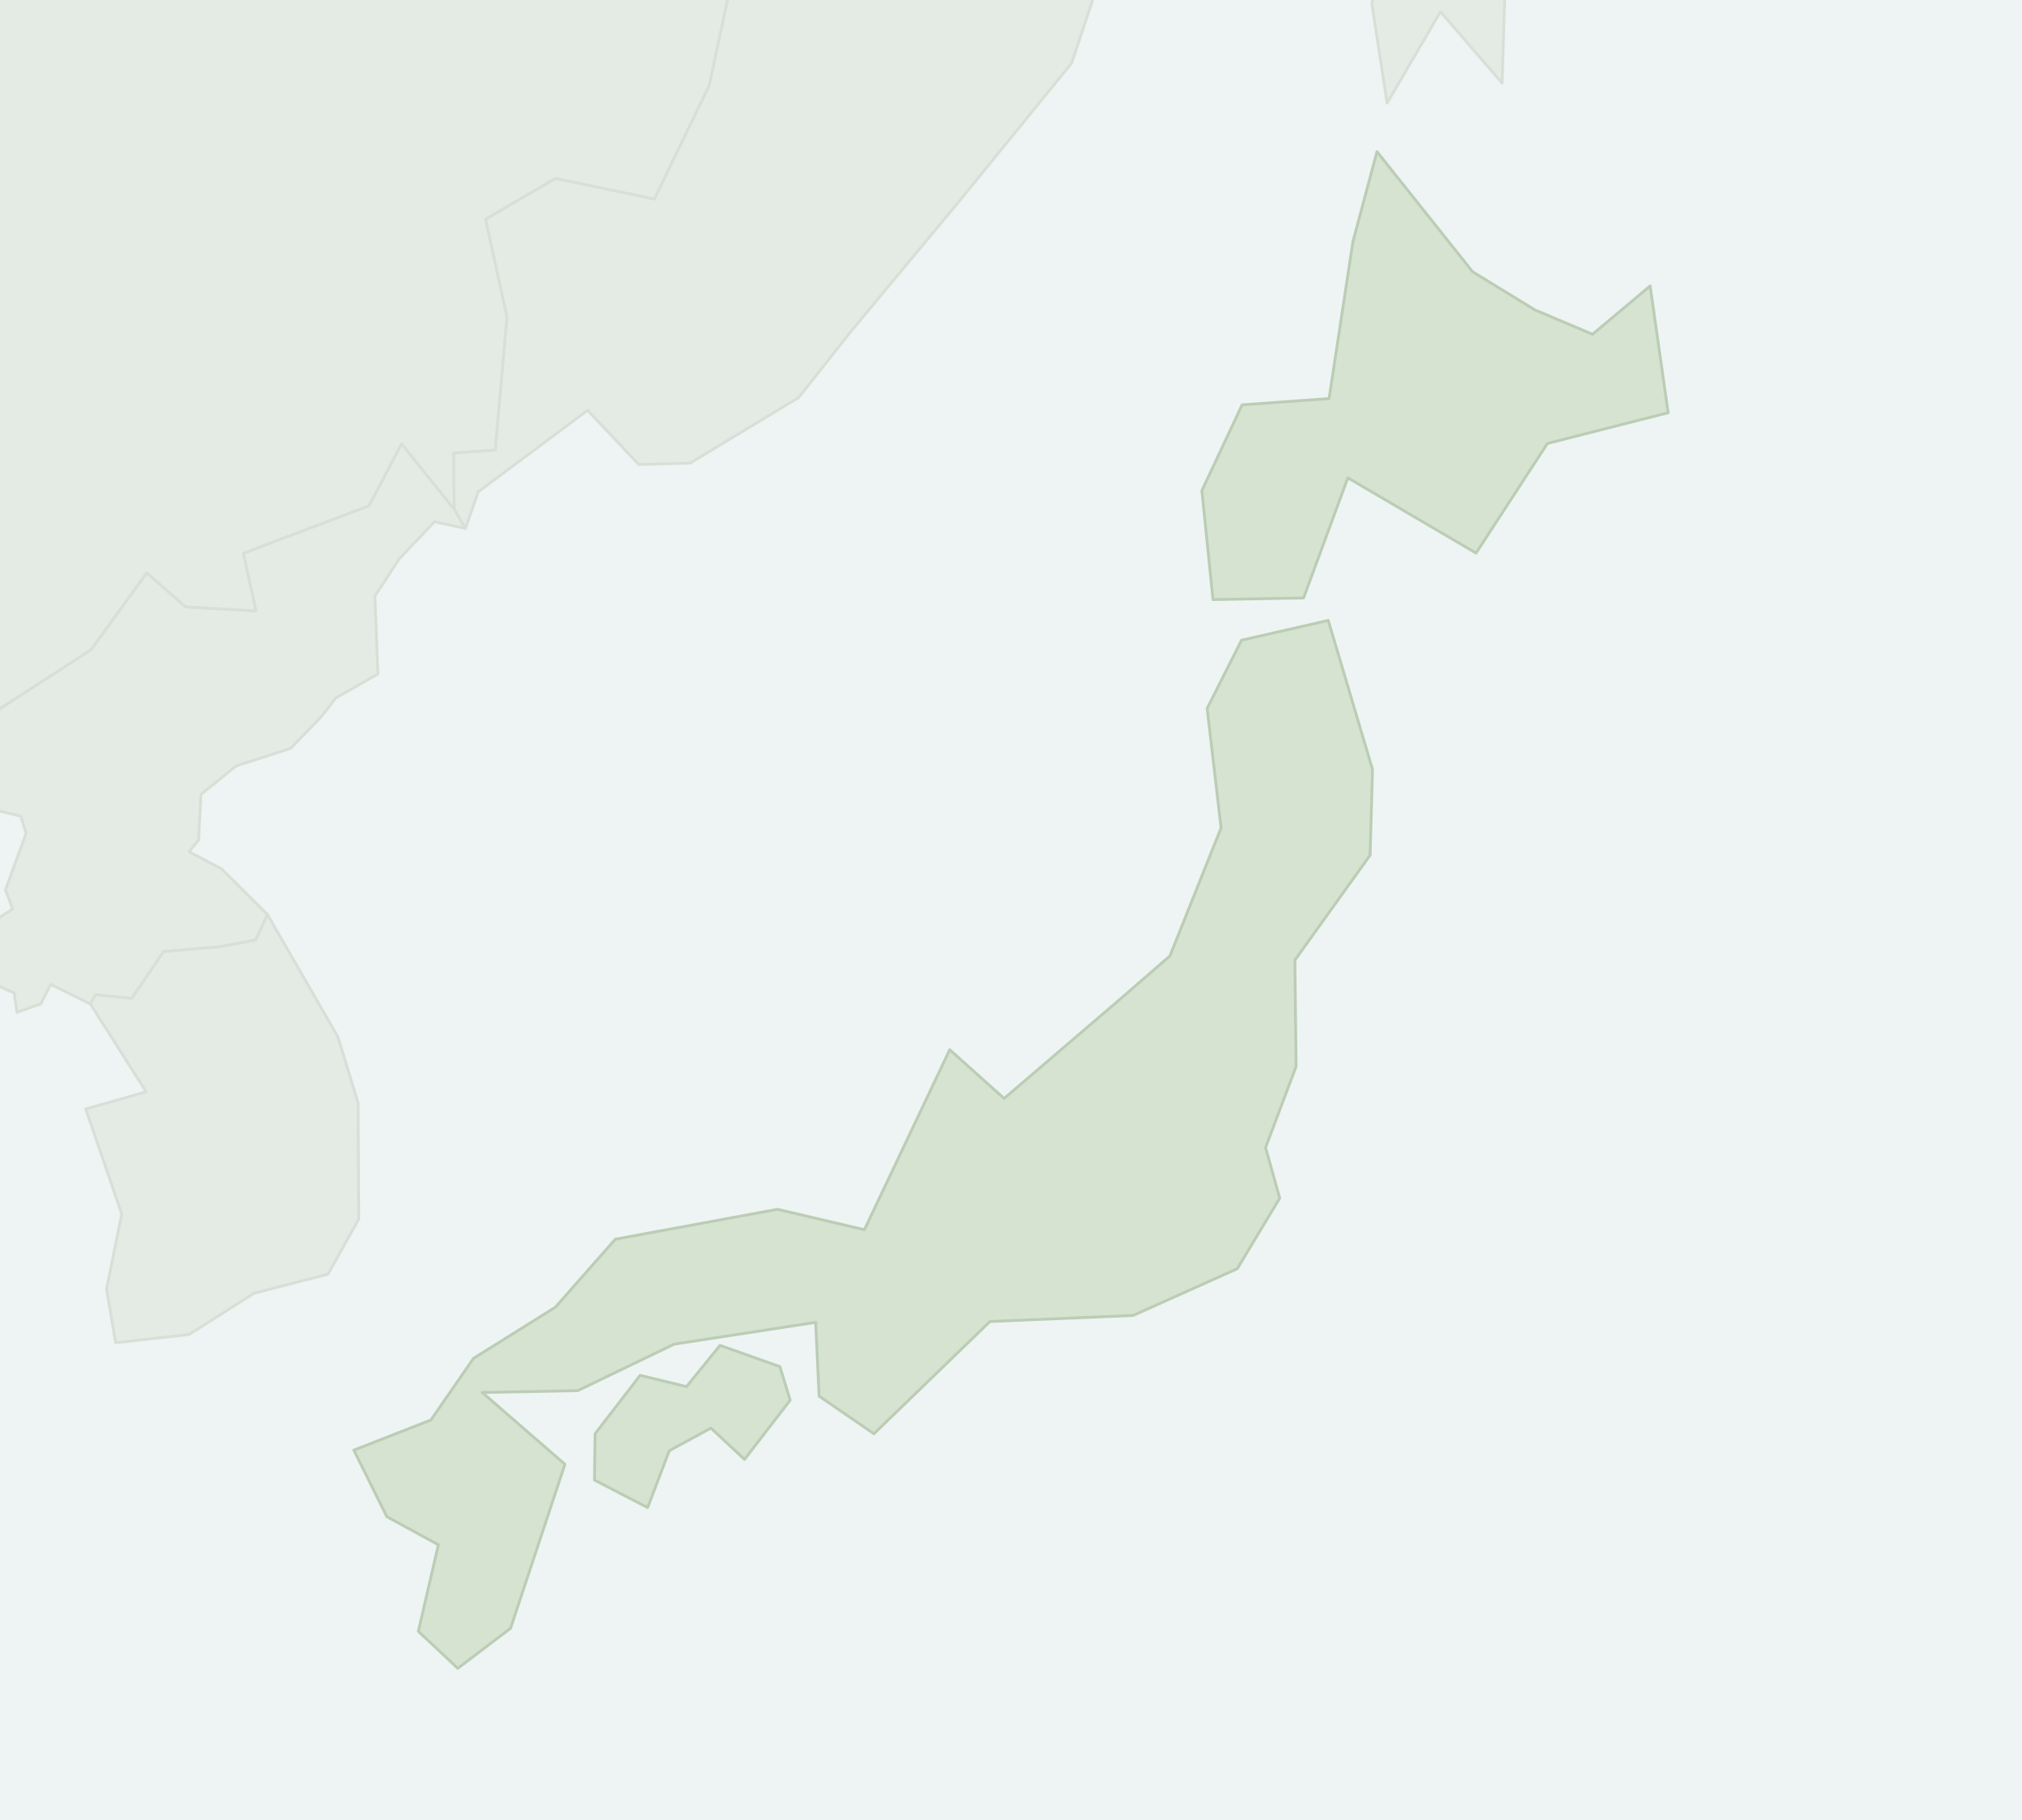
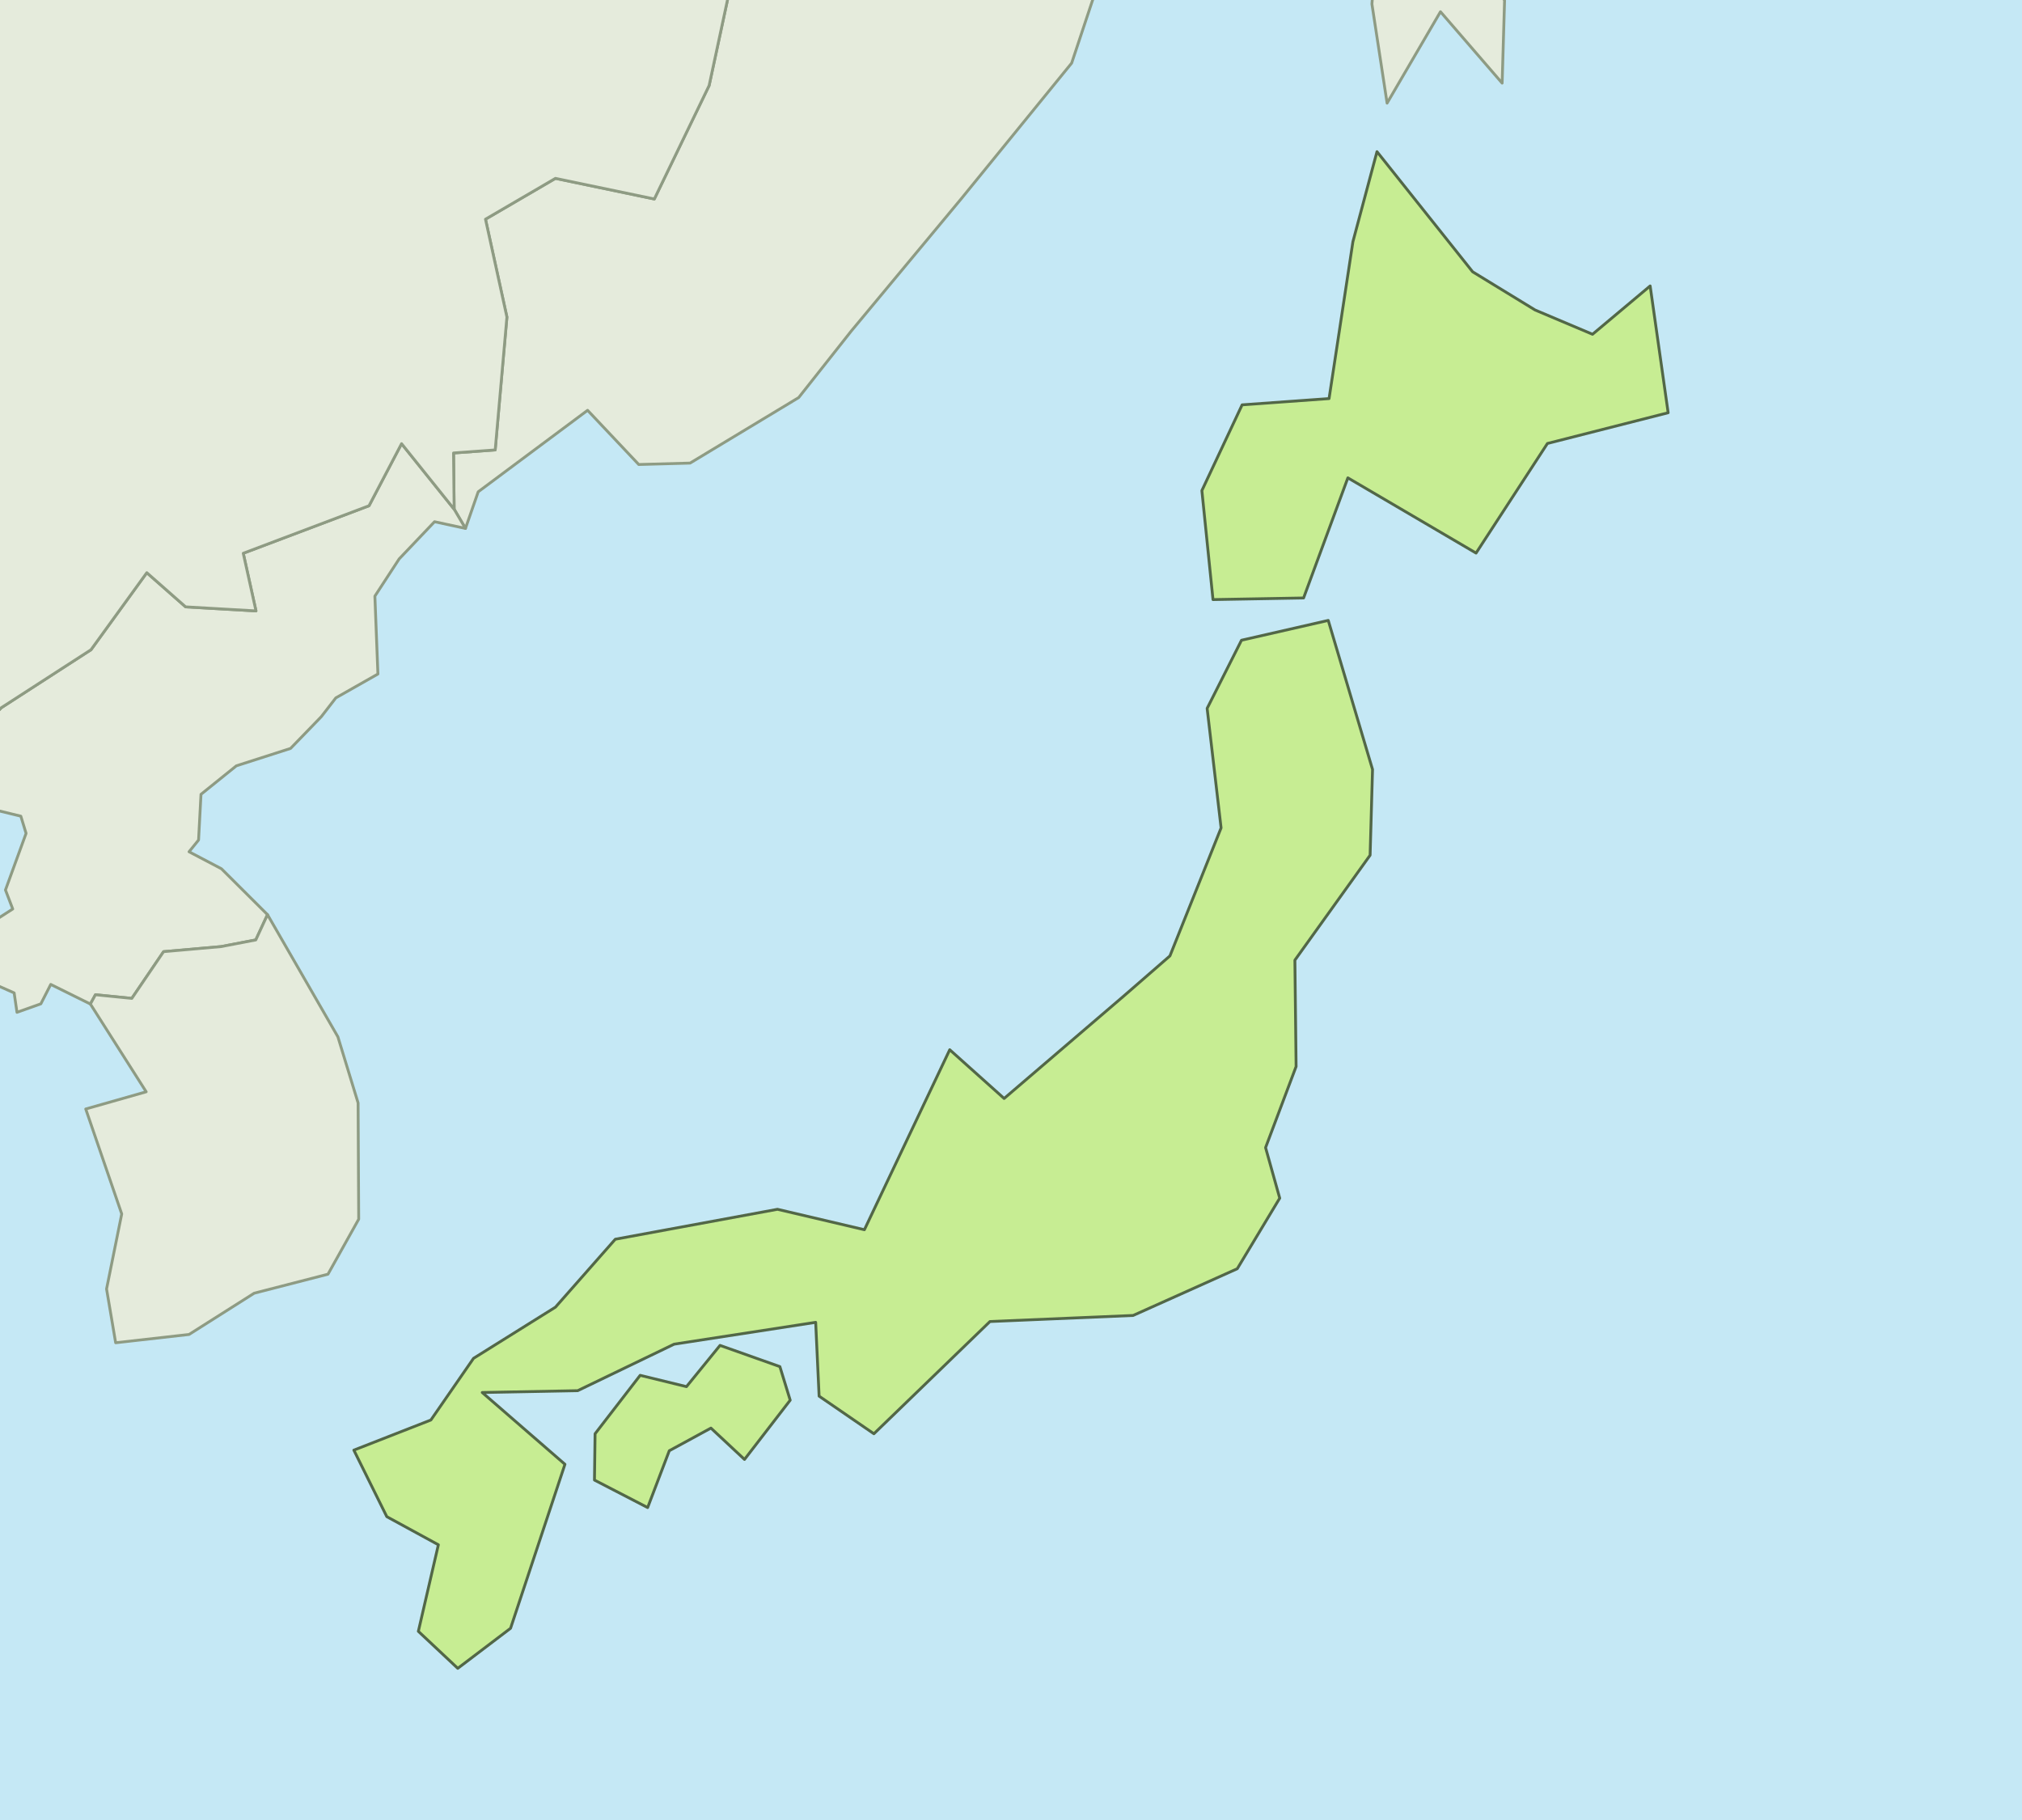
<svg xmlns="http://www.w3.org/2000/svg" viewBox="0 0 1000 900">
-   <rect width="1000" height="900" fill="#eef4f3" />
+   <rect width="1000" height="900" fill="#c5e8f5" />
  <g stroke-linejoin="round" stroke-width="1.4">
-     <path fill="#e4ebe5" stroke="#d6e0d7" d="M2162.0,-1998.0 L2213.3,-2050.4 L2213.3,-1965.0 L2169.2,-1958.8 L2162.0,-1998.0 Z M-3060.7,25.8 L-3079.1,60.3 L-3118.1,69.8 L-3158.2,128.8 L-3121.5,182.0 L-3125.5,219.4 L-3081.5,283.6 L-3081.5,283.6 L-3105.6,305.3 L-3112.5,319.0 L-3130.3,315.3 L-3158.0,282.6 L-3169.3,280.8 L-3194.6,268.2 L-3207.0,245.9 L-3244.6,234.4 L-3269.0,243.0 L-3276.1,232.9 L-3330.9,206.5 L-3390.2,197.5 L-3424.3,188.0 L-3429.2,194.6 L-3480.6,147.3 L-3526.5,126.1 L-3561.3,92.6 L-3532.0,83.4 L-3498.6,35.1 L-3521.1,12.0 L-3461.7,-12.1 L-3462.8,-25.0 L-3499.0,-15.5 L-3497.7,-41.9 L-3476.9,-58.6 L-3437.9,-63.0 L-3431.6,-83.1 L-3440.5,-116.6 L-3424.1,-148.8 L-3424.6,-167.0 L-3484.0,-187.3 L-3507.5,-186.7 L-3532.4,-216.1 L-3563.3,-206.1 L-3614.5,-228.3 L-3613.6,-240.8 L-3627.9,-268.6 L-3660.1,-271.7 L-3663.4,-291.8 L-3653.3,-304.9 L-3679.1,-342.0 L-3720.9,-335.7 L-3733.1,-339.0 L-3743.3,-324.0 L-3758.3,-326.7 L-3758.3,-326.7 L-3768.2,-369.0 L-3777.7,-391.2 L-3770.0,-397.4 L-3737.4,-395.1 L-3721.8,-409.8 L-3733.4,-427.9 L-3760.5,-439.9 L-3758.1,-452.2 L-3774.5,-464.7 L-3799.8,-510.1 L-3791.1,-529.1 L-3795.1,-562.3 L-3834.5,-579.3 L-3855.6,-570.8 L-3861.3,-588.6 L-3903.8,-606.7 L-3916.7,-649.7 L-3920.1,-685.6 L-3939.6,-702.8 L-3922.3,-726.7 L-3934.2,-798.1 L-3905.6,-843.2 L-3911.6,-857.0 L-3911.6,-857.0 L-3865.8,-901.2 L-3908.1,-939.9 L-3908.1,-939.9 L-3821.8,-1046.4 L-3784.4,-1096.1 L-3769.2,-1140.8 L-3828.8,-1202.0 L-3812.4,-1261.7 L-3848.6,-1331.5 L-3821.5,-1414.4 L-3868.4,-1528.9 L-3831.2,-1607.7 L-3892.9,-1679.5 L-3887.0,-1757.2 L-3854.5,-1767.6 L-3785.9,-1813.5 L-3785.9,-1813.5 L-3744.4,-1853.9 L-3678.2,-1784.0 L-3567.8,-1757.0 L-3415.6,-1632.7 L-3384.7,-1582.2 L-3382.0,-1513.3 L-3426.7,-1460.1 L-3492.5,-1433.5 L-3672.4,-1510.0 L-3702.0,-1497.0 L-3636.3,-1423.7 L-3633.7,-1378.4 L-3631.1,-1281.2 L-3579.2,-1252.9 L-3547.7,-1229.1 L-3542.5,-1273.8 L-3566.8,-1314.1 L-3541.2,-1350.1 L-3443.8,-1291.1 L-3409.8,-1314.1 L-3437.0,-1384.2 L-3343.1,-1481.2 L-3305.9,-1475.4 L-3268.2,-1440.4 L-3244.8,-1509.6 L-3278.4,-1571.3 L-3258.6,-1634.6 L-3288.3,-1702.1 L-3175.6,-1667.0 L-3152.5,-1606.8 L-3203.6,-1593.8 L-3203.3,-1535.7 L-3171.6,-1500.6 L-3109.3,-1522.8 L-3099.5,-1589.1 L-3015.3,-1639.8 L-2874.7,-1733.9 L-2844.3,-1728.4 L-2884.0,-1661.7 L-2834.1,-1650.4 L-2805.2,-1687.6 L-2729.7,-1690.6 L-2669.8,-1736.5 L-2623.9,-1670.1 L-2578.1,-1743.2 L-2620.4,-1809.1 L-2599.4,-1847.4 L-2480.4,-1812.2 L-2424.6,-1776.4 L-2278.6,-1649.9 L-2251.7,-1707.1 L-2292.6,-1766.2 L-2293.8,-1790.3 L-2342.3,-1801.6 L-2329.1,-1856.6 L-2350.6,-1949.9 L-2351.8,-1989.3 L-2277.5,-2104.2 L-2251.0,-2225.2 L-2221.1,-2252.3 L-2114.4,-2216.1 L-2106.0,-2141.6 L-2144.2,-2036.8 L-2119.1,-1996.9 L-2106.2,-1911.5 L-2115.3,-1752.3 L-2070.9,-1684.2 L-2088.2,-1612.2 L-2167.1,-1465.5 L-2121.0,-1450.8 L-2105.0,-1486.9 L-2060.7,-1513.0 L-2050.0,-1564.1 L-2015.1,-1614.3 L-2038.6,-1675.6 L-2019.8,-1748.7 L-2063.8,-1758.0 L-2073.5,-1821.5 L-2041.4,-1940.6 L-2093.7,-2041.7 L-2021.6,-2128.6 L-2030.9,-2223.7 L-2010.8,-2226.8 L-1989.7,-2152.2 L-2005.6,-2027.6 L-1962.4,-2004.7 L-1980.8,-2096.3 L-1913.4,-2147.8 L-1829.8,-2154.8 L-1755.3,-2080.3 L-1791.1,-2189.9 L-1795.2,-2337.8 L-1725.1,-2366.8 L-1628.2,-2360.4 L-1540.9,-2379.4 L-1573.6,-2456.8 L-1527.0,-2557.7 L-1480.7,-2562.0 L-1402.4,-2641.2 L-1296.0,-2663.0 L-1282.5,-2708.3 L-1176.7,-2723.9 L-1143.8,-2686.4 L-1053.3,-2776.1 L-979.3,-2773.2 L-968.2,-2848.5 L-929.7,-2925.2 L-834.6,-3001.5 L-765.5,-2941.0 L-820.4,-2896.0 L-729.1,-2868.5 L-718.2,-2781.8 L-681.4,-2824.1 L-563.6,-2821.7 L-472.8,-2737.7 L-440.5,-2675.2 L-450.5,-2591.0 L-495.0,-2544.4 L-600.9,-2459.4 L-631.2,-2415.1 L-581.2,-2394.5 L-521.6,-2357.8 L-485.4,-2385.3 L-464.8,-2293.4 L-447.1,-2330.1 L-382.7,-2352.8 L-253.4,-2329.1 L-243.6,-2263.3 L-75.2,-2242.8 L-72.9,-2350.2 L12.6,-2325.2 L77.0,-2326.0 L142.0,-2252.1 L160.6,-2165.3 L136.7,-2110.1 L187.4,-2009.7 L250.7,-1959.5 L289.6,-2091.5 L354.2,-2034.0 L422.9,-2068.2 L500.9,-2029.1 L530.6,-2064.7 L596.5,-2046.8 L567.4,-2167.6 L620.6,-2226.1 L984.5,-2138.9 L1018.8,-2061.9 L1124.2,-1966.3 L1286.9,-1989.6 L1367.1,-1969.3 L1400.7,-1919.0 L1395.8,-1832.4 L1445.4,-1799.6 L1499.3,-1823.2 L1570.8,-1826.2 L1646.9,-1803.5 L1723.2,-1816.3 L1793.4,-1715.7 L1843.3,-1751.4 L1810.8,-1824.4 L1828.7,-1876.4 L1957.2,-1843.6 L2041.1,-1850.6 L2156.9,-1795.3 L2213.3,-1745.8 L2213.3,-1334.5 L2213.0,-1334.0 L2161.2,-1292.5 L2109.0,-1299.3 L2145.4,-1249.8 L2169.3,-1175.0 L2188.0,-1151.0 L2192.6,-1114.5 L2182.2,-1091.5 L2107.1,-1110.4 L1994.5,-1045.5 L1958.7,-1035.6 L1897.1,-976.6 L1838.6,-926.2 L1823.8,-889.5 L1766.1,-945.6 L1661.1,-882.0 L1642.8,-911.9 L1604.0,-877.4 L1550.1,-888.4 L1537.1,-836.1 L1488.8,-761.0 L1490.2,-730.3 L1536.1,-713.3 L1530.7,-606.0 L1493.3,-603.3 L1476.1,-543.5 L1492.8,-513.2 L1422.4,-477.6 L1408.4,-399.8 L1348.3,-383.4 L1336.3,-316.3 L1278.2,-256.0 L1263.3,-300.4 L1246.0,-396.9 L1223.5,-550.2 L1242.9,-650.4 L1276.9,-694.6 L1279.0,-729.7 L1341.6,-746.7 L1413.6,-844.3 L1482.9,-926.8 L1555.4,-992.5 L1587.8,-1112.9 L1538.8,-1105.6 L1514.6,-1034.7 L1412.4,-943.2 L1379.4,-1045.9 L1275.4,-1017.2 L1174.6,-879.6 L1207.8,-830.9 L1117.9,-810.5 L1055.6,-802.5 L1058.5,-859.3 L995.9,-871.4 L946.0,-832.5 L822.8,-846.0 L690.3,-822.7 L559.7,-674.0 L405.3,-504.4 L468.8,-495.6 L488.6,-452.4 L527.8,-437.2 L553.5,-471.4 L597.7,-467.0 L655.9,-392.2 L657.3,-335.7 L625.8,-270.7 L622.4,-194.8 L604.2,-96.1 L543.5,-9.4 L530.0,31.2 L475.3,98.4 L421.0,163.7 L395.0,196.6 L341.3,229.0 L315.9,229.7 L290.6,202.9 L236.5,243.2 L230.2,261.3 L230.2,261.3 L230.2,261.3 L230.2,261.3 L224.6,251.8 L224.6,251.8 L224.3,224.0 L244.9,222.5 L250.7,156.8 L240.1,108.4 L274.7,88.2 L323.6,98.4 L350.7,42.3 L364.5,-22.0 L380.1,-43.8 L401.3,-98.0 L334.7,-80.2 L299.8,-56.4 L238.6,-56.5 L222.3,-113.3 L174.5,-157.1 L104.4,-176.9 L89.5,-238.7 L75.5,-278.0 L60.4,-305.9 L35.5,-372.4 L0.1,-397.0 L-60.2,-417.1 L-113.6,-415.2 L-163.7,-403.1 L-197.0,-369.8 L-174.9,-354.0 L-174.4,-317.7 L-196.8,-296.8 L-233.1,-228.7 L-232.8,-200.9 L-289.6,-161.4 L-337.9,-185.0 L-386.0,-179.7 L-407.1,-200.7 L-431.3,-207.5 L-490.3,-163.5 L-543.3,-153.2 L-580.4,-137.9 L-631.1,-147.9 L-668.5,-147.3 L-692.9,-179.0 L-732.4,-209.2 L-772.8,-217.5 L-823.7,-209.2 L-861.8,-197.6 L-919.0,-224.1 L-926.7,-272.0 L-974.1,-288.6 L-1010.7,-296.2 L-1055.8,-323.1 L-1097.5,-256.0 L-1081.2,-218.5 L-1120.3,-174.8 L-1178.6,-190.5 L-1218.8,-192.8 L-1245.7,-222.2 L-1287.8,-223.1 L-1322.8,-242.6 L-1384.1,-212.8 L-1461.0,-158.9 L-1503.4,-148.2 L-1519.2,-143.1 L-1540.6,-181.1 L-1592.5,-172.7 L-1609.6,-199.3 L-1637.8,-211.5 L-1657.2,-248.2 L-1679.4,-259.7 L-1737.3,-243.3 L-1792.8,-280.2 L-1814.3,-246.6 L-1904.4,-413.4 L-1955.8,-466.1 L-1941.0,-487.8 L-2042.0,-423.0 L-2080.6,-419.2 L-2077.3,-456.4 L-2129.0,-479.9 L-2171.1,-463.1 L-2183.8,-535.3 L-2256.2,-550.5 L-2292.4,-521.2 L-2393.2,-495.5 L-2412.9,-478.3 L-2563.7,-454.4 L-2582.2,-431.1 L-2553.1,-384.9 L-2591.8,-367.5 L-2584.2,-349.4 L-2622.9,-317.4 L-2557.6,-272.8 L-2567.7,-242.4 L-2624.3,-245.2 L-2636.0,-226.3 L-2687.5,-259.4 L-2751.4,-258.1 L-2794.1,-231.2 L-2841.8,-257.0 L-2930.7,-301.7 L-2993.6,-300.0 L-3076.8,-230.1 L-3081.8,-184.1 L-3123.2,-220.6 L-3155.4,-151.8 L-3143.6,-139.2 L-3166.8,-92.9 L-3132.6,-52.0 L-3102.8,-53.7 L-3077.1,-13.9 L-3081.2,16.4 L-3060.7,25.8 Z M-1260.6,-3482.8 L-1173.5,-3482.8 L-1095.2,-3482.8 L-1002.4,-3432.4 L-1012.4,-3236.6 L-1100.3,-3210.7 L-1212.5,-3271.1 L-1279.4,-3353.4 L-1310.3,-3482.8 L-1365.3,-3482.8 L-1260.6,-3482.8 Z M-895.6,-3321.7 L-793.5,-3201.8 L-805.4,-3119.6 L-1032.6,-3044.1 L-959.0,-3311.5 L-925.9,-3335.9 L-895.6,-3321.7 Z M554.6,-2723.3 L661.0,-2716.0 L806.6,-2628.7 L775.0,-2511.6 L626.4,-2515.9 L559.6,-2479.7 L479.8,-2580.5 L501.4,-2692.0 L554.6,-2723.3 Z M933.0,-2593.9 L1034.1,-2552.6 L987.5,-2491.5 L923.1,-2505.2 L848.2,-2566.5 L857.9,-2618.1 L933.0,-2593.9 Z M596.2,-2298.2 L634.4,-2354.5 L684.8,-2367.9 L742.0,-2313.1 L746.9,-2276.2 L685.8,-2275.2 L603.2,-2290.8 L596.2,-2298.2 Z M-3232.1,-3482.8 L-3153.4,-3482.8 L-3092.2,-3482.8 L-3084.0,-3482.8 L-3060.9,-3482.8 L-3022.9,-3482.8 L-2963.1,-3482.8 L-2978.7,-3482.8 L-3032.8,-3482.8 L-3069.0,-3482.8 L-3074.6,-3482.8 L-3121.7,-3482.8 L-3165.4,-3482.8 L-3142.4,-3482.8 L-3232.1,-3482.8 Z M-4123.2,-476.5 L-4197.3,-475.4 L-4246.9,-483.3 L-4237.7,-513.9 L-4182.1,-536.7 L-4139.9,-524.4 L-4122.1,-513.3 L-4126.4,-494.2 L-4123.2,-476.5 Z M-2883.1,-2352.3 L-2786.7,-2482.2 L-2797.6,-2552.2 L-2707.4,-2636.3 L-2574.4,-2742.8 L-2440.3,-2774.7 L-2371.3,-2839.3 L-2292.9,-2862.3 L-2264.9,-2793.0 L-2292.0,-2739.7 L-2434.7,-2657.2 L-2557.8,-2580.4 L-2682.9,-2434.2 L-2743.0,-2293.1 L-2806.1,-2161.6 L-2797.9,-2053.5 L-2720.9,-1951.4 L-2744.7,-1940.7 L-2876.3,-1956.5 L-2887.0,-2011.4 L-2959.9,-2045.2 L-2965.8,-2114.7 L-2924.6,-2142.8 L-2926.0,-2215.9 L-2846.1,-2334.8 L-2883.1,-2352.3 Z M719.1,-433.8 L733.1,-368.9 L732.1,-304.1 L748.7,-239.2 L789.2,-128.4 L729.6,-148.8 L704.8,-60.8 L744.1,0.2 L742.9,41.1 L712.4,5.8 L686.0,51.0 L678.5,2.0 L683.0,-55.9 L678.4,-121.3 L687.8,-167.9 L689.5,-252.2 L665.9,-315.8 L669.5,-406.5 L706.7,-437.7 L690.7,-469.4 L708.7,-479.1 L719.1,-433.8 Z M2417.7,-1556.0 L2414.2,-1492.2 L2441.4,-1467.1 L2432.0,-1541.1 L2541.4,-1525.7 L2620.3,-1431.3 L2580.3,-1388.6 L2514.3,-1378.5 L2513.3,-1285.5 L2497.2,-1266.2 L2459.4,-1268.9 L2428.7,-1301.5 L2375.2,-1329.1 L2366.2,-1370.7 L2325.2,-1386.5 L2279.4,-1373.9 L2257.5,-1408.0 L2266.3,-1444.7 L2218.0,-1421.2 L2236.2,-1375.2 L2213.3,-1334.5 L2213.3,-1745.8 L2312.0,-1661.6 L2417.7,-1556.0 Z M2266.0,-1972.5 L2213.3,-1965.0 L2213.3,-2050.4 L2218.5,-2055.7 L2252.6,-2055.4 L2310.9,-2019.3 L2307.5,-2002.2 L2266.0,-1972.5 Z M-3691.9,50.7 L-3681.2,36.3 L-3652.6,48.8 L-3639.6,51.1 L-3634.4,62.5 L-3628.3,64.3 L-3628.0,69.3 L-3608.3,83.1 L-3567.2,79.7 L-3575.1,100.1 L-3619.2,110.0 L-3673.9,142.8 L-3696.3,131.3 L-3687.4,104.6 L-3731.4,87.9 L-3724.3,76.9 L-3685.7,57.7 L-3691.9,50.7 Z" />
-     <path fill="#e4ebe5" stroke="#d6e0d7" d="M230.2,261.3 L230.2,261.3 L230.2,261.3 L230.2,261.3 Z M224.6,251.8 L224.6,251.8 L230.2,261.3 L214.9,258.0 L197.4,276.4 L185.4,294.8 L186.9,333.3 L166.1,345.1 L158.9,354.4 L143.7,370.1 L116.9,378.7 L99.4,392.8 L98.2,415.4 L93.5,421.2 L109.5,429.6 L132.3,452.3 L126.5,464.8 L109.3,468.1 L80.9,470.6 L65.2,493.7 L47.2,491.9 L44.7,496.5 L25.1,486.8 L20.2,496.4 L8.4,500.6 L7.0,491.0 L-3.4,486.4 L-14.3,478.2 L-3.2,455.6 L6.3,449.5 L2.7,440.1 L12.9,412.1 L10.3,403.6 L-13.2,397.9 L-32.2,383.8 L0.6,350.0 L45.0,321.3 L72.6,283.2 L91.8,300.1 L126.6,302.1 L120.3,273.6 L182.5,250.1 L198.6,219.4 L224.6,251.8 Z" />
-     <path fill="#e4ebe5" stroke="#d6e0d7" d="M44.7,496.5 L47.2,491.9 L65.2,493.7 L80.9,470.6 L109.3,468.1 L126.5,464.8 L132.3,452.3 L167.1,512.7 L177.1,545.4 L177.4,602.9 L162.2,630.1 L125.7,639.5 L93.5,659.9 L57.2,664.0 L52.7,637.4 L60.2,600.3 L42.4,548.4 L72.3,539.9 L44.7,496.5 Z" />
-     <path fill="#e4ebe5" stroke="#d6e0d7" d="M-628.2,1395.4 L-661.2,1382.2 L-662.4,1345.6 L-642.5,1326.2 L-598.5,1314.2 L-575.3,1315.2 L-566.3,1331.6 L-584.0,1350.4 L-593.4,1375.0 L-628.2,1395.4 Z M-1805.3,254.2 L-1808.5,223.0 L-1780.8,208.7 L-1817.1,111.3 L-1737.3,88.5 L-1716.7,75.7 L-1687.6,-29.0 L-1607.7,-9.5 L-1585.3,-36.3 L-1583.3,-96.6 L-1549.9,-102.3 L-1519.2,-143.1 L-1503.4,-148.2 L-1492.9,-105.4 L-1459.0,-73.2 L-1401.5,-50.7 L-1373.7,-2.8 L-1389.2,65.3 L-1374.7,90.2 L-1326.9,100.0 L-1272.6,108.0 L-1223.9,143.3 L-1199.0,149.5 L-1180.7,201.0 L-1157.0,233.7 L-1112.6,232.4 L-1029.4,244.7 L-975.9,237.1 L-936.1,245.2 L-876.5,278.3 L-827.7,278.2 L-809.9,295.0 L-763.0,266.0 L-697.9,247.1 L-637.5,245.0 L-590.4,225.7 L-561.5,196.1 L-533.3,177.4 L-539.8,159.0 L-552.7,137.3 L-531.5,100.8 L-508.9,105.9 L-467.5,117.4 L-427.3,87.2 L-365.9,64.9 L-336.4,26.5 L-308.0,9.8 L-249.5,2.0 L-217.7,8.7 L-213.3,-12.3 L-249.8,-53.9 L-282.1,-73.1 L-313.1,-50.9 L-352.8,-60.3 L-375.6,-52.7 L-386.0,-77.2 L-357.6,-138.2 L-337.9,-185.0 L-289.6,-161.4 L-232.8,-200.9 L-233.1,-228.7 L-196.8,-296.8 L-174.4,-317.7 L-174.9,-354.0 L-197.0,-369.8 L-163.7,-403.1 L-113.6,-415.2 L-60.2,-417.1 L0.1,-397.0 L35.5,-372.4 L60.4,-305.9 L75.5,-278.0 L89.5,-238.7 L104.4,-176.9 L174.5,-157.1 L222.3,-113.3 L238.6,-56.5 L299.8,-56.4 L334.7,-80.2 L401.3,-98.0 L380.1,-43.8 L364.5,-22.0 L350.7,42.3 L323.6,98.4 L274.7,88.2 L240.1,108.4 L250.7,156.8 L244.9,222.5 L224.3,224.0 L224.6,251.8 L198.6,219.4 L182.5,250.1 L120.3,273.6 L126.6,302.1 L91.8,300.1 L72.6,283.2 L45.0,321.3 L0.6,350.0 L-32.2,383.8 L-88.6,399.1 L-118.2,423.4 L-161.6,437.6 L-140.2,413.5 L-148.6,393.2 L-116.7,357.8 L-138.0,329.9 L-173.1,348.7 L-218.6,385.4 L-243.5,419.2 L-283.0,421.7 L-303.5,445.8 L-282.3,480.6 L-249.3,489.0 L-248.0,511.8 L-216.1,526.6 L-170.9,490.4 L-135.2,510.2 L-109.1,511.5 L-102.6,538.0 L-159.6,552.1 L-178.4,579.1 L-217.6,604.0 L-238.3,638.6 L-194.9,665.5 L-179.1,713.2 L-154.6,757.2 L-127.2,793.7 L-127.9,828.8 L-153.2,841.6 L-143.5,866.5 L-119.8,880.9 L-126.0,918.6 L-136.2,955.0 L-158.8,959.1 L-188.2,1008.3 L-220.8,1067.3 L-258.2,1120.5 L-313.6,1161.2 L-369.7,1198.1 L-415.1,1203.1 L-439.7,1222.5 L-453.6,1208.3 L-476.4,1230.0 L-532.7,1251.7 L-575.4,1258.3 L-589.1,1303.9 L-611.5,1306.4 L-622.0,1275.2 L-612.5,1258.4 L-666.5,1244.6 L-685.6,1251.6 L-726.1,1240.4 L-745.3,1222.7 L-739.0,1197.6 L-775.8,1189.6 L-795.2,1173.2 L-829.6,1196.5 L-868.7,1201.5 L-900.9,1201.3 L-922.5,1212.0 L-943.4,1218.4 L-937.3,1268.0 L-958.8,1266.8 L-962.4,1256.6 L-963.6,1238.7 L-993.2,1251.3 L-1010.6,1243.4 L-1040.5,1227.1 L-1028.8,1190.8 L-1054.3,1182.3 L-1063.9,1141.9 L-1106.4,1149.2 L-1101.6,1096.7 L-1063.4,1059.4 L-1061.8,1022.3 L-1063.0,987.7 L-1080.6,976.8 L-1094.1,949.9 L-1117.6,953.3 L-1161.1,946.5 L-1147.5,927.2 L-1166.4,898.5 L-1195.1,918.0 L-1228.9,906.6 L-1275.3,936.0 L-1312.0,970.0 L-1344.5,975.7 L-1362.1,963.4 L-1383.4,962.3 L-1412.2,951.7 L-1434.0,963.3 L-1460.6,997.2 L-1464.0,961.3 L-1488.6,970.9 L-1535.5,966.5 L-1581.1,956.0 L-1613.8,935.9 L-1645.1,926.8 L-1658.7,904.7 L-1681.3,898.0 L-1722.0,867.8 L-1754.3,853.4 L-1771.0,864.6 L-1827.0,831.9 L-1866.6,802.1 L-1877.9,749.7 L-1848.9,756.1 L-1847.6,731.6 L-1863.7,707.0 L-1859.6,667.4 L-1902.9,609.8 L-1969.1,589.7 L-1981.1,551.3 L-2010.8,527.8 L-2018.0,513.3 L-2024.1,484.3 L-2022.7,464.3 L-2047.1,452.6 L-2060.4,457.8 L-2070.6,409.8 L-2059.1,397.9 L-2064.7,385.6 L-2026.2,360.7 L-1998.4,350.4 L-1955.7,357.5 L-1940.5,323.5 L-1888.8,317.2 L-1874.4,295.8 L-1810.9,266.5 L-1805.3,254.2 Z" />
-     <path fill="#e4ebe5" stroke="#d6e0d7" d="M-132.5,1127.2 L-156.7,1197.7 L-174.0,1233.5 L-195.2,1196.7 L-199.8,1164.2 L-176.1,1120.9 L-143.9,1087.2 L-125.5,1100.5 L-132.5,1127.2 Z" />
-     <path fill="#d5e3d0" stroke="#bbcdb5" d="M677.6,422.9 L640.4,474.8 L641.0,527.4 L625.9,567.5 L632.9,592.5 L611.9,627.4 L560.4,650.5 L489.6,653.5 L432.2,709.0 L405.1,690.4 L403.4,653.9 L333.4,664.7 L285.7,687.7 L238.5,688.6 L279.4,724.1 L252.5,805.2 L226.4,825.0 L206.9,806.7 L216.8,763.9 L191.3,750.0 L175.0,717.1 L213.1,702.2 L234.2,671.7 L274.7,646.4 L304.3,612.8 L384.5,598.0 L427.5,608.1 L469.7,519.1 L496.6,543.2 L555.7,492.6 L578.6,472.7 L603.9,409.4 L597.0,350.3 L614.0,316.6 L656.9,306.8 L678.8,380.5 L677.6,422.9 Z M787.6,165.3 L816.1,141.4 L825.0,204.1 L765.3,219.3 L730.0,273.5 L666.6,236.3 L644.7,295.7 L599.9,296.5 L594.4,242.6 L614.3,200.2 L657.3,197.1 L669.1,119.5 L681.0,75.0 L728.3,134.4 L759.2,153.3 L787.6,165.3 Z M294.3,709.0 L316.6,680.1 L339.5,685.7 L356.1,665.3 L385.7,675.8 L390.8,692.4 L368.2,721.7 L351.6,706.2 L331.0,717.4 L320.3,745.5 L294.0,731.9 L294.3,709.0 Z" />
+     <path fill="#e5ebdc" stroke="#8e9b83" d="M2162.0,-1998.0 L2213.3,-2050.4 L2213.3,-1965.0 L2169.2,-1958.8 L2162.0,-1998.0 Z M-3060.7,25.8 L-3079.1,60.3 L-3118.1,69.8 L-3158.2,128.8 L-3121.5,182.0 L-3125.5,219.4 L-3081.5,283.6 L-3081.5,283.6 L-3105.6,305.3 L-3112.5,319.0 L-3130.3,315.3 L-3158.0,282.6 L-3169.3,280.8 L-3194.6,268.2 L-3207.0,245.9 L-3244.6,234.4 L-3269.0,243.0 L-3276.1,232.9 L-3330.9,206.5 L-3390.2,197.5 L-3424.3,188.0 L-3429.2,194.6 L-3480.6,147.3 L-3526.5,126.1 L-3561.3,92.6 L-3532.0,83.4 L-3498.6,35.1 L-3521.1,12.0 L-3461.7,-12.1 L-3462.8,-25.0 L-3499.0,-15.5 L-3497.7,-41.9 L-3476.9,-58.6 L-3437.9,-63.0 L-3431.6,-83.1 L-3440.5,-116.6 L-3424.1,-148.8 L-3424.6,-167.0 L-3484.0,-187.3 L-3507.5,-186.7 L-3532.4,-216.1 L-3563.3,-206.1 L-3614.5,-228.3 L-3613.6,-240.8 L-3627.9,-268.6 L-3660.1,-271.7 L-3663.4,-291.8 L-3653.3,-304.9 L-3679.1,-342.0 L-3720.9,-335.7 L-3733.1,-339.0 L-3743.3,-324.0 L-3758.3,-326.7 L-3758.3,-326.7 L-3768.2,-369.0 L-3777.7,-391.2 L-3770.0,-397.4 L-3737.4,-395.1 L-3721.8,-409.8 L-3733.4,-427.9 L-3760.5,-439.9 L-3758.1,-452.2 L-3774.5,-464.7 L-3799.8,-510.1 L-3791.1,-529.1 L-3795.1,-562.3 L-3834.5,-579.3 L-3855.6,-570.8 L-3861.3,-588.6 L-3903.8,-606.7 L-3916.7,-649.7 L-3920.1,-685.6 L-3939.6,-702.8 L-3922.3,-726.7 L-3934.2,-798.1 L-3905.6,-843.2 L-3911.6,-857.0 L-3911.6,-857.0 L-3865.8,-901.2 L-3908.1,-939.9 L-3908.1,-939.9 L-3821.8,-1046.4 L-3784.4,-1096.1 L-3769.2,-1140.8 L-3828.8,-1202.0 L-3812.4,-1261.7 L-3848.6,-1331.5 L-3821.5,-1414.4 L-3868.4,-1528.9 L-3831.2,-1607.7 L-3892.9,-1679.5 L-3887.0,-1757.2 L-3854.5,-1767.6 L-3785.9,-1813.5 L-3785.9,-1813.5 L-3744.4,-1853.9 L-3678.2,-1784.0 L-3567.8,-1757.0 L-3415.6,-1632.7 L-3384.7,-1582.2 L-3382.0,-1513.3 L-3426.7,-1460.1 L-3492.5,-1433.5 L-3672.4,-1510.0 L-3702.0,-1497.0 L-3636.3,-1423.7 L-3633.7,-1378.4 L-3631.1,-1281.2 L-3579.2,-1252.9 L-3547.7,-1229.1 L-3542.5,-1273.8 L-3566.8,-1314.1 L-3541.2,-1350.1 L-3443.8,-1291.1 L-3409.8,-1314.1 L-3437.0,-1384.2 L-3343.1,-1481.2 L-3305.9,-1475.4 L-3268.2,-1440.4 L-3244.8,-1509.6 L-3278.4,-1571.3 L-3258.6,-1634.6 L-3288.3,-1702.1 L-3175.6,-1667.0 L-3152.5,-1606.8 L-3203.6,-1593.8 L-3203.3,-1535.7 L-3171.6,-1500.6 L-3109.3,-1522.8 L-3099.5,-1589.1 L-3015.3,-1639.8 L-2874.7,-1733.9 L-2844.3,-1728.4 L-2884.0,-1661.7 L-2834.1,-1650.4 L-2805.2,-1687.6 L-2729.7,-1690.6 L-2669.8,-1736.5 L-2623.9,-1670.1 L-2578.1,-1743.2 L-2620.4,-1809.1 L-2599.4,-1847.4 L-2480.4,-1812.2 L-2424.6,-1776.4 L-2278.6,-1649.9 L-2251.7,-1707.1 L-2292.6,-1766.2 L-2293.8,-1790.3 L-2342.3,-1801.6 L-2329.1,-1856.6 L-2350.6,-1949.9 L-2351.8,-1989.3 L-2277.5,-2104.2 L-2251.0,-2225.2 L-2221.1,-2252.3 L-2114.4,-2216.1 L-2106.0,-2141.6 L-2144.2,-2036.8 L-2119.1,-1996.9 L-2106.2,-1911.5 L-2115.3,-1752.3 L-2070.9,-1684.2 L-2088.2,-1612.2 L-2167.1,-1465.5 L-2121.0,-1450.8 L-2105.0,-1486.9 L-2060.7,-1513.0 L-2050.0,-1564.1 L-2015.1,-1614.3 L-2038.6,-1675.6 L-2019.8,-1748.7 L-2063.8,-1758.0 L-2073.5,-1821.5 L-2041.4,-1940.6 L-2093.7,-2041.7 L-2021.6,-2128.6 L-2030.9,-2223.7 L-2010.8,-2226.8 L-1989.7,-2152.2 L-2005.6,-2027.6 L-1962.4,-2004.7 L-1980.8,-2096.3 L-1913.4,-2147.8 L-1829.8,-2154.8 L-1755.3,-2080.3 L-1791.1,-2189.9 L-1795.2,-2337.8 L-1725.1,-2366.8 L-1628.2,-2360.4 L-1540.9,-2379.4 L-1573.6,-2456.8 L-1527.0,-2557.7 L-1480.7,-2562.0 L-1402.4,-2641.2 L-1296.0,-2663.0 L-1282.5,-2708.3 L-1176.7,-2723.9 L-1143.8,-2686.4 L-1053.3,-2776.1 L-979.3,-2773.2 L-968.2,-2848.5 L-929.7,-2925.2 L-834.6,-3001.5 L-765.5,-2941.0 L-820.4,-2896.0 L-729.1,-2868.5 L-718.2,-2781.8 L-681.4,-2824.1 L-563.6,-2821.7 L-472.8,-2737.7 L-440.5,-2675.2 L-450.5,-2591.0 L-495.0,-2544.4 L-600.9,-2459.4 L-631.2,-2415.1 L-581.2,-2394.5 L-521.6,-2357.8 L-485.4,-2385.3 L-464.8,-2293.4 L-447.1,-2330.1 L-382.7,-2352.8 L-253.4,-2329.1 L-243.6,-2263.3 L-75.2,-2242.8 L-72.9,-2350.2 L12.6,-2325.2 L77.0,-2326.0 L142.0,-2252.1 L160.6,-2165.3 L136.7,-2110.1 L187.4,-2009.7 L250.7,-1959.5 L289.6,-2091.5 L354.2,-2034.0 L422.9,-2068.2 L500.9,-2029.1 L530.6,-2064.7 L596.5,-2046.8 L567.4,-2167.6 L620.6,-2226.1 L984.5,-2138.9 L1018.8,-2061.9 L1124.2,-1966.3 L1286.9,-1989.6 L1367.1,-1969.3 L1400.7,-1919.0 L1395.8,-1832.4 L1445.4,-1799.6 L1499.3,-1823.2 L1570.8,-1826.2 L1646.9,-1803.5 L1723.2,-1816.3 L1793.4,-1715.7 L1843.3,-1751.4 L1810.8,-1824.4 L1828.7,-1876.4 L1957.2,-1843.6 L2041.1,-1850.6 L2156.9,-1795.3 L2213.3,-1745.8 L2213.3,-1334.5 L2213.0,-1334.0 L2161.2,-1292.5 L2109.0,-1299.3 L2145.4,-1249.8 L2169.3,-1175.0 L2188.0,-1151.0 L2192.6,-1114.5 L2182.2,-1091.5 L2107.1,-1110.4 L1994.5,-1045.5 L1958.7,-1035.6 L1897.1,-976.6 L1838.6,-926.2 L1823.8,-889.5 L1766.1,-945.6 L1661.1,-882.0 L1642.8,-911.9 L1604.0,-877.4 L1550.1,-888.4 L1537.1,-836.1 L1488.8,-761.0 L1490.2,-730.3 L1536.1,-713.3 L1530.7,-606.0 L1493.3,-603.3 L1476.1,-543.5 L1492.8,-513.2 L1422.4,-477.6 L1408.4,-399.8 L1348.3,-383.4 L1336.3,-316.3 L1278.2,-256.0 L1263.3,-300.4 L1246.0,-396.9 L1223.5,-550.2 L1242.9,-650.4 L1276.9,-694.6 L1279.0,-729.7 L1341.6,-746.7 L1413.6,-844.3 L1482.9,-926.8 L1555.4,-992.5 L1587.8,-1112.9 L1538.8,-1105.6 L1514.6,-1034.7 L1412.4,-943.2 L1379.4,-1045.9 L1275.4,-1017.2 L1174.6,-879.6 L1207.8,-830.9 L1117.9,-810.5 L1055.6,-802.5 L1058.5,-859.3 L995.9,-871.4 L946.0,-832.5 L822.8,-846.0 L690.3,-822.7 L559.7,-674.0 L405.3,-504.4 L468.8,-495.6 L488.6,-452.4 L527.8,-437.2 L553.5,-471.4 L597.7,-467.0 L655.9,-392.2 L657.3,-335.7 L625.8,-270.7 L622.4,-194.8 L604.2,-96.1 L543.5,-9.4 L530.0,31.2 L475.3,98.4 L421.0,163.7 L395.0,196.6 L341.3,229.0 L315.9,229.7 L290.6,202.9 L236.5,243.2 L230.2,261.3 L230.2,261.3 L230.2,261.3 L230.2,261.3 L224.6,251.8 L224.6,251.8 L224.3,224.0 L244.9,222.5 L250.7,156.8 L240.1,108.4 L274.7,88.2 L323.6,98.4 L350.7,42.3 L364.5,-22.0 L380.1,-43.8 L401.3,-98.0 L334.7,-80.2 L299.8,-56.4 L238.6,-56.5 L222.3,-113.3 L174.5,-157.1 L104.4,-176.9 L89.5,-238.7 L75.5,-278.0 L60.4,-305.9 L35.5,-372.4 L0.1,-397.0 L-60.2,-417.1 L-113.6,-415.2 L-163.7,-403.1 L-197.0,-369.8 L-174.9,-354.0 L-174.4,-317.7 L-196.8,-296.8 L-233.1,-228.7 L-232.8,-200.9 L-289.6,-161.4 L-337.9,-185.0 L-386.0,-179.7 L-407.1,-200.7 L-431.3,-207.5 L-490.3,-163.5 L-543.3,-153.2 L-580.4,-137.9 L-631.1,-147.9 L-668.5,-147.3 L-692.9,-179.0 L-732.4,-209.2 L-772.8,-217.5 L-823.7,-209.2 L-861.8,-197.6 L-919.0,-224.1 L-926.7,-272.0 L-974.1,-288.6 L-1010.7,-296.2 L-1055.8,-323.1 L-1097.5,-256.0 L-1081.2,-218.5 L-1120.3,-174.8 L-1178.6,-190.5 L-1218.8,-192.8 L-1245.7,-222.2 L-1287.8,-223.1 L-1322.8,-242.6 L-1384.1,-212.8 L-1461.0,-158.9 L-1503.4,-148.2 L-1519.2,-143.1 L-1540.6,-181.1 L-1592.5,-172.7 L-1609.6,-199.3 L-1637.8,-211.5 L-1657.2,-248.2 L-1679.4,-259.7 L-1737.3,-243.3 L-1792.8,-280.2 L-1814.3,-246.6 L-1904.4,-413.4 L-1955.8,-466.1 L-1941.0,-487.8 L-2042.0,-423.0 L-2080.6,-419.2 L-2077.3,-456.4 L-2129.0,-479.9 L-2171.1,-463.1 L-2183.8,-535.3 L-2256.2,-550.5 L-2292.4,-521.2 L-2393.2,-495.5 L-2412.9,-478.3 L-2563.7,-454.4 L-2582.2,-431.1 L-2553.1,-384.9 L-2591.8,-367.5 L-2584.2,-349.4 L-2622.9,-317.4 L-2557.6,-272.8 L-2567.7,-242.4 L-2624.3,-245.2 L-2636.0,-226.3 L-2687.5,-259.4 L-2751.4,-258.1 L-2794.1,-231.2 L-2841.8,-257.0 L-2930.7,-301.7 L-2993.6,-300.0 L-3076.8,-230.1 L-3081.8,-184.1 L-3123.2,-220.6 L-3155.4,-151.8 L-3143.6,-139.2 L-3166.8,-92.9 L-3132.6,-52.0 L-3102.8,-53.7 L-3077.1,-13.9 L-3081.2,16.4 L-3060.7,25.8 Z M-1260.6,-3482.8 L-1173.5,-3482.8 L-1095.2,-3482.8 L-1002.4,-3432.4 L-1012.4,-3236.6 L-1100.3,-3210.7 L-1212.5,-3271.1 L-1279.4,-3353.4 L-1310.3,-3482.8 L-1365.3,-3482.8 L-1260.6,-3482.8 Z M-895.6,-3321.7 L-793.5,-3201.8 L-805.4,-3119.6 L-1032.6,-3044.1 L-959.0,-3311.5 L-925.9,-3335.9 L-895.6,-3321.7 Z M554.6,-2723.3 L661.0,-2716.0 L806.6,-2628.7 L775.0,-2511.6 L626.4,-2515.9 L559.6,-2479.7 L479.8,-2580.5 L501.4,-2692.0 L554.6,-2723.3 Z M933.0,-2593.9 L1034.1,-2552.6 L987.5,-2491.5 L923.1,-2505.2 L848.2,-2566.5 L857.9,-2618.1 L933.0,-2593.9 Z M596.2,-2298.2 L634.4,-2354.5 L684.8,-2367.9 L742.0,-2313.1 L746.9,-2276.2 L685.8,-2275.2 L603.2,-2290.8 L596.2,-2298.2 Z M-3232.1,-3482.8 L-3153.4,-3482.8 L-3092.2,-3482.8 L-3084.0,-3482.8 L-3060.9,-3482.8 L-3022.9,-3482.8 L-2963.1,-3482.8 L-2978.7,-3482.8 L-3032.8,-3482.8 L-3069.0,-3482.8 L-3074.6,-3482.8 L-3121.7,-3482.8 L-3165.4,-3482.8 L-3142.4,-3482.8 L-3232.1,-3482.8 Z M-4123.2,-476.5 L-4197.3,-475.4 L-4246.9,-483.3 L-4237.7,-513.9 L-4182.1,-536.7 L-4139.9,-524.4 L-4122.1,-513.3 L-4126.4,-494.2 L-4123.2,-476.5 Z M-2883.1,-2352.3 L-2786.7,-2482.2 L-2797.6,-2552.2 L-2707.4,-2636.3 L-2574.4,-2742.8 L-2440.3,-2774.7 L-2371.3,-2839.3 L-2292.9,-2862.3 L-2264.9,-2793.0 L-2292.0,-2739.7 L-2434.7,-2657.2 L-2557.8,-2580.4 L-2682.9,-2434.2 L-2743.0,-2293.1 L-2806.1,-2161.6 L-2797.9,-2053.5 L-2720.9,-1951.4 L-2744.7,-1940.7 L-2876.3,-1956.5 L-2887.0,-2011.4 L-2959.9,-2045.2 L-2965.8,-2114.7 L-2924.6,-2142.8 L-2926.0,-2215.9 L-2846.1,-2334.8 L-2883.1,-2352.3 Z M719.1,-433.8 L733.1,-368.9 L732.1,-304.1 L748.7,-239.2 L789.2,-128.4 L729.6,-148.8 L704.8,-60.8 L744.1,0.2 L742.9,41.1 L712.4,5.8 L686.0,51.0 L678.5,2.0 L683.0,-55.9 L678.4,-121.3 L687.8,-167.9 L689.5,-252.2 L665.9,-315.8 L669.5,-406.5 L706.7,-437.7 L690.7,-469.4 L708.7,-479.1 L719.1,-433.8 Z M2417.7,-1556.0 L2414.2,-1492.2 L2441.4,-1467.1 L2432.0,-1541.1 L2541.4,-1525.7 L2620.3,-1431.3 L2580.3,-1388.6 L2514.3,-1378.5 L2513.3,-1285.5 L2497.2,-1266.2 L2459.4,-1268.9 L2428.7,-1301.5 L2375.2,-1329.1 L2366.2,-1370.7 L2325.2,-1386.5 L2279.4,-1373.9 L2257.5,-1408.0 L2266.3,-1444.7 L2218.0,-1421.2 L2236.2,-1375.2 L2213.3,-1334.5 L2213.3,-1745.8 L2312.0,-1661.6 L2417.7,-1556.0 Z M2266.0,-1972.5 L2213.3,-1965.0 L2213.3,-2050.4 L2218.5,-2055.7 L2252.6,-2055.4 L2310.9,-2019.3 L2307.5,-2002.2 L2266.0,-1972.5 Z M-3691.9,50.7 L-3681.2,36.3 L-3652.6,48.8 L-3639.6,51.1 L-3634.4,62.5 L-3628.3,64.3 L-3628.0,69.3 L-3608.3,83.1 L-3567.2,79.7 L-3575.1,100.1 L-3619.2,110.0 L-3673.9,142.8 L-3696.3,131.3 L-3687.4,104.6 L-3731.4,87.9 L-3724.3,76.9 L-3685.7,57.7 L-3691.9,50.7 Z" />
+     <path fill="#e5ebdc" stroke="#8e9b83" d="M230.2,261.3 L230.2,261.3 L230.2,261.3 L230.2,261.3 Z M224.6,251.8 L224.6,251.8 L230.2,261.3 L214.9,258.0 L197.4,276.4 L185.4,294.8 L186.9,333.3 L166.1,345.1 L158.9,354.4 L143.7,370.1 L116.9,378.7 L99.4,392.8 L98.2,415.4 L93.5,421.2 L109.5,429.6 L132.3,452.3 L126.5,464.8 L109.3,468.1 L80.9,470.6 L65.2,493.7 L47.2,491.9 L44.7,496.5 L25.1,486.8 L20.2,496.4 L8.4,500.6 L7.0,491.0 L-3.4,486.4 L-14.3,478.2 L-3.2,455.6 L6.3,449.5 L2.7,440.1 L12.9,412.1 L10.3,403.6 L-13.2,397.9 L-32.2,383.8 L0.6,350.0 L45.0,321.3 L72.6,283.2 L91.8,300.1 L126.6,302.1 L120.3,273.6 L182.5,250.1 L198.6,219.4 L224.6,251.8 Z" />
+     <path fill="#e5ebdc" stroke="#8e9b83" d="M44.7,496.5 L47.2,491.9 L65.2,493.7 L80.9,470.6 L109.3,468.1 L126.5,464.8 L132.3,452.3 L167.1,512.7 L177.1,545.4 L177.4,602.9 L162.2,630.1 L125.7,639.5 L93.5,659.9 L57.2,664.0 L52.7,637.4 L60.2,600.3 L42.4,548.4 L72.3,539.9 L44.7,496.5 Z" />
+     <path fill="#e5ebdc" stroke="#8e9b83" d="M-628.2,1395.4 L-661.2,1382.2 L-662.4,1345.6 L-642.5,1326.2 L-598.5,1314.2 L-575.3,1315.2 L-566.3,1331.6 L-584.0,1350.4 L-593.4,1375.0 L-628.2,1395.4 Z M-1805.3,254.2 L-1808.5,223.0 L-1780.8,208.7 L-1817.1,111.3 L-1737.3,88.5 L-1716.7,75.7 L-1687.6,-29.0 L-1607.7,-9.5 L-1585.3,-36.3 L-1583.3,-96.6 L-1549.9,-102.3 L-1519.2,-143.1 L-1503.4,-148.2 L-1492.9,-105.4 L-1459.0,-73.2 L-1401.5,-50.7 L-1373.7,-2.8 L-1389.2,65.3 L-1374.7,90.2 L-1326.9,100.0 L-1272.6,108.0 L-1223.9,143.3 L-1199.0,149.5 L-1180.7,201.0 L-1157.0,233.7 L-1112.6,232.4 L-1029.4,244.7 L-975.9,237.1 L-936.1,245.2 L-876.5,278.3 L-827.7,278.2 L-809.9,295.0 L-763.0,266.0 L-697.9,247.1 L-637.5,245.0 L-590.4,225.7 L-561.5,196.1 L-533.3,177.4 L-539.8,159.0 L-552.7,137.3 L-531.5,100.8 L-508.9,105.9 L-467.5,117.4 L-427.3,87.2 L-365.9,64.9 L-336.4,26.5 L-308.0,9.8 L-249.5,2.0 L-217.7,8.7 L-213.3,-12.3 L-249.8,-53.9 L-282.1,-73.1 L-313.1,-50.9 L-352.8,-60.3 L-375.6,-52.7 L-386.0,-77.2 L-357.6,-138.2 L-337.9,-185.0 L-289.6,-161.4 L-232.8,-200.9 L-233.1,-228.7 L-196.8,-296.8 L-174.4,-317.7 L-174.9,-354.0 L-197.0,-369.8 L-163.7,-403.1 L-113.6,-415.2 L-60.2,-417.1 L0.1,-397.0 L35.5,-372.4 L60.4,-305.9 L75.5,-278.0 L89.5,-238.7 L104.4,-176.9 L174.5,-157.1 L222.3,-113.3 L238.6,-56.5 L299.8,-56.4 L334.7,-80.2 L401.3,-98.0 L380.1,-43.8 L364.5,-22.0 L350.7,42.3 L323.6,98.4 L274.7,88.2 L240.1,108.4 L250.7,156.8 L244.9,222.5 L224.3,224.0 L224.6,251.8 L198.6,219.4 L182.5,250.1 L120.3,273.6 L126.6,302.1 L91.8,300.1 L72.6,283.2 L45.0,321.3 L0.6,350.0 L-32.2,383.8 L-88.6,399.1 L-118.2,423.4 L-161.6,437.6 L-140.2,413.5 L-148.6,393.2 L-116.7,357.8 L-138.0,329.9 L-173.1,348.7 L-218.6,385.4 L-243.5,419.2 L-283.0,421.7 L-303.5,445.8 L-282.3,480.6 L-249.3,489.0 L-248.0,511.8 L-216.1,526.6 L-170.9,490.4 L-135.2,510.2 L-109.1,511.5 L-102.6,538.0 L-159.6,552.1 L-178.4,579.1 L-217.6,604.0 L-238.3,638.6 L-194.9,665.5 L-179.1,713.2 L-154.6,757.2 L-127.2,793.7 L-127.9,828.8 L-153.2,841.6 L-143.5,866.5 L-119.8,880.9 L-126.0,918.6 L-136.2,955.0 L-158.8,959.1 L-188.2,1008.3 L-220.8,1067.3 L-258.2,1120.5 L-313.6,1161.2 L-369.7,1198.1 L-415.1,1203.1 L-439.7,1222.5 L-453.6,1208.3 L-476.4,1230.0 L-532.7,1251.7 L-575.4,1258.3 L-589.1,1303.9 L-611.5,1306.4 L-622.0,1275.2 L-612.5,1258.4 L-666.5,1244.6 L-685.6,1251.6 L-726.1,1240.4 L-745.3,1222.7 L-739.0,1197.6 L-775.8,1189.6 L-795.2,1173.2 L-829.6,1196.5 L-868.7,1201.5 L-900.9,1201.3 L-922.5,1212.0 L-943.4,1218.4 L-937.3,1268.0 L-958.8,1266.8 L-962.4,1256.6 L-963.6,1238.7 L-993.2,1251.3 L-1010.6,1243.4 L-1040.5,1227.1 L-1028.8,1190.8 L-1054.3,1182.3 L-1063.9,1141.9 L-1106.4,1149.2 L-1101.6,1096.7 L-1063.4,1059.4 L-1061.8,1022.3 L-1063.0,987.7 L-1080.6,976.8 L-1094.1,949.9 L-1117.6,953.3 L-1161.1,946.5 L-1147.5,927.2 L-1166.4,898.5 L-1195.1,918.0 L-1228.9,906.6 L-1275.3,936.0 L-1312.0,970.0 L-1344.5,975.7 L-1362.1,963.4 L-1383.4,962.3 L-1412.2,951.7 L-1434.0,963.3 L-1460.6,997.2 L-1464.0,961.3 L-1488.6,970.9 L-1535.5,966.5 L-1581.1,956.0 L-1613.8,935.9 L-1645.1,926.8 L-1658.7,904.7 L-1681.3,898.0 L-1722.0,867.8 L-1754.3,853.4 L-1771.0,864.6 L-1827.0,831.9 L-1866.6,802.1 L-1877.9,749.7 L-1848.9,756.1 L-1847.6,731.6 L-1863.7,707.0 L-1859.6,667.4 L-1902.9,609.8 L-1969.1,589.7 L-1981.1,551.3 L-2010.8,527.8 L-2018.0,513.3 L-2024.1,484.3 L-2022.7,464.3 L-2047.1,452.6 L-2060.4,457.8 L-2070.6,409.8 L-2059.1,397.9 L-2064.7,385.6 L-2026.2,360.7 L-1998.4,350.4 L-1955.7,357.5 L-1940.5,323.5 L-1888.8,317.2 L-1874.4,295.8 L-1810.9,266.5 L-1805.3,254.2 Z" />
+     <path fill="#e5ebdc" stroke="#8e9b83" d="M-132.5,1127.2 L-156.7,1197.7 L-174.0,1233.5 L-195.2,1196.7 L-199.8,1164.2 L-176.1,1120.9 L-143.9,1087.2 L-125.5,1100.5 L-132.5,1127.2 Z" />
+     <path fill="#c7ed93" stroke="#526747" d="M677.6,422.9 L640.4,474.8 L641.0,527.4 L625.9,567.5 L632.9,592.5 L611.9,627.4 L560.4,650.5 L489.6,653.5 L432.2,709.0 L405.1,690.4 L403.4,653.9 L333.4,664.7 L285.7,687.7 L238.5,688.6 L279.4,724.1 L252.5,805.2 L226.4,825.0 L206.9,806.7 L216.8,763.9 L191.3,750.0 L175.0,717.1 L213.1,702.2 L234.2,671.7 L274.7,646.4 L304.3,612.8 L384.5,598.0 L427.5,608.1 L469.7,519.1 L496.6,543.2 L555.7,492.6 L578.6,472.7 L603.9,409.4 L597.0,350.3 L614.0,316.6 L656.9,306.8 L678.8,380.5 L677.6,422.9 Z M787.6,165.3 L816.1,141.4 L825.0,204.1 L765.3,219.3 L730.0,273.5 L666.6,236.3 L644.7,295.7 L599.9,296.5 L594.4,242.6 L614.3,200.2 L657.3,197.1 L669.1,119.5 L681.0,75.0 L728.3,134.4 L759.2,153.3 L787.6,165.3 Z M294.3,709.0 L316.6,680.1 L339.5,685.7 L356.1,665.3 L385.7,675.8 L390.8,692.4 L368.2,721.7 L351.6,706.2 L331.0,717.4 L320.3,745.5 L294.0,731.9 L294.3,709.0 Z" />
  </g>
</svg>
